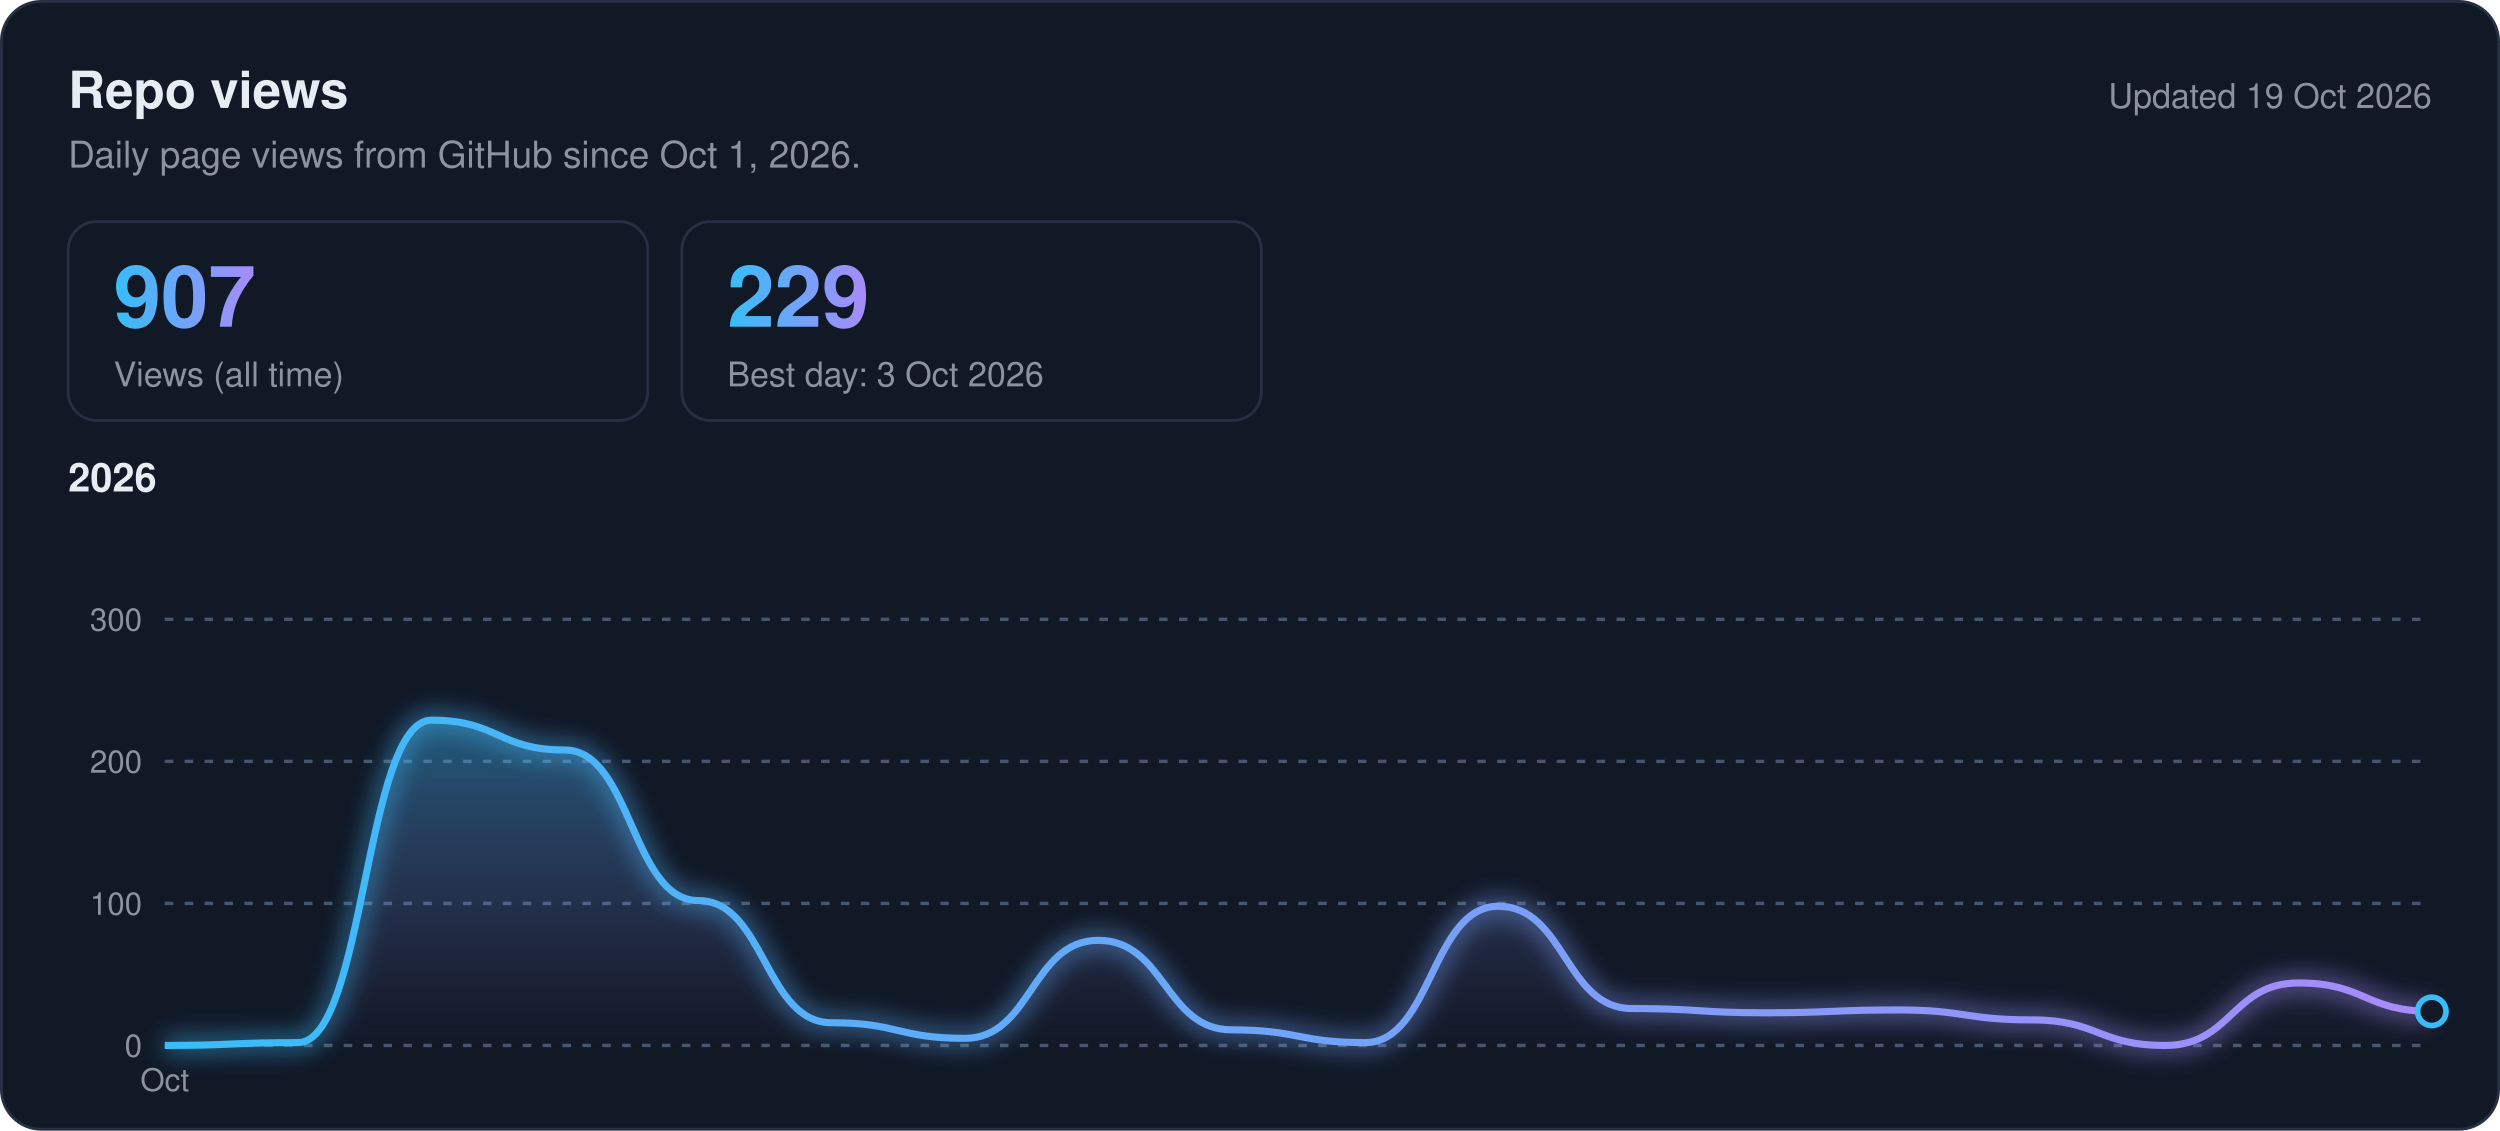
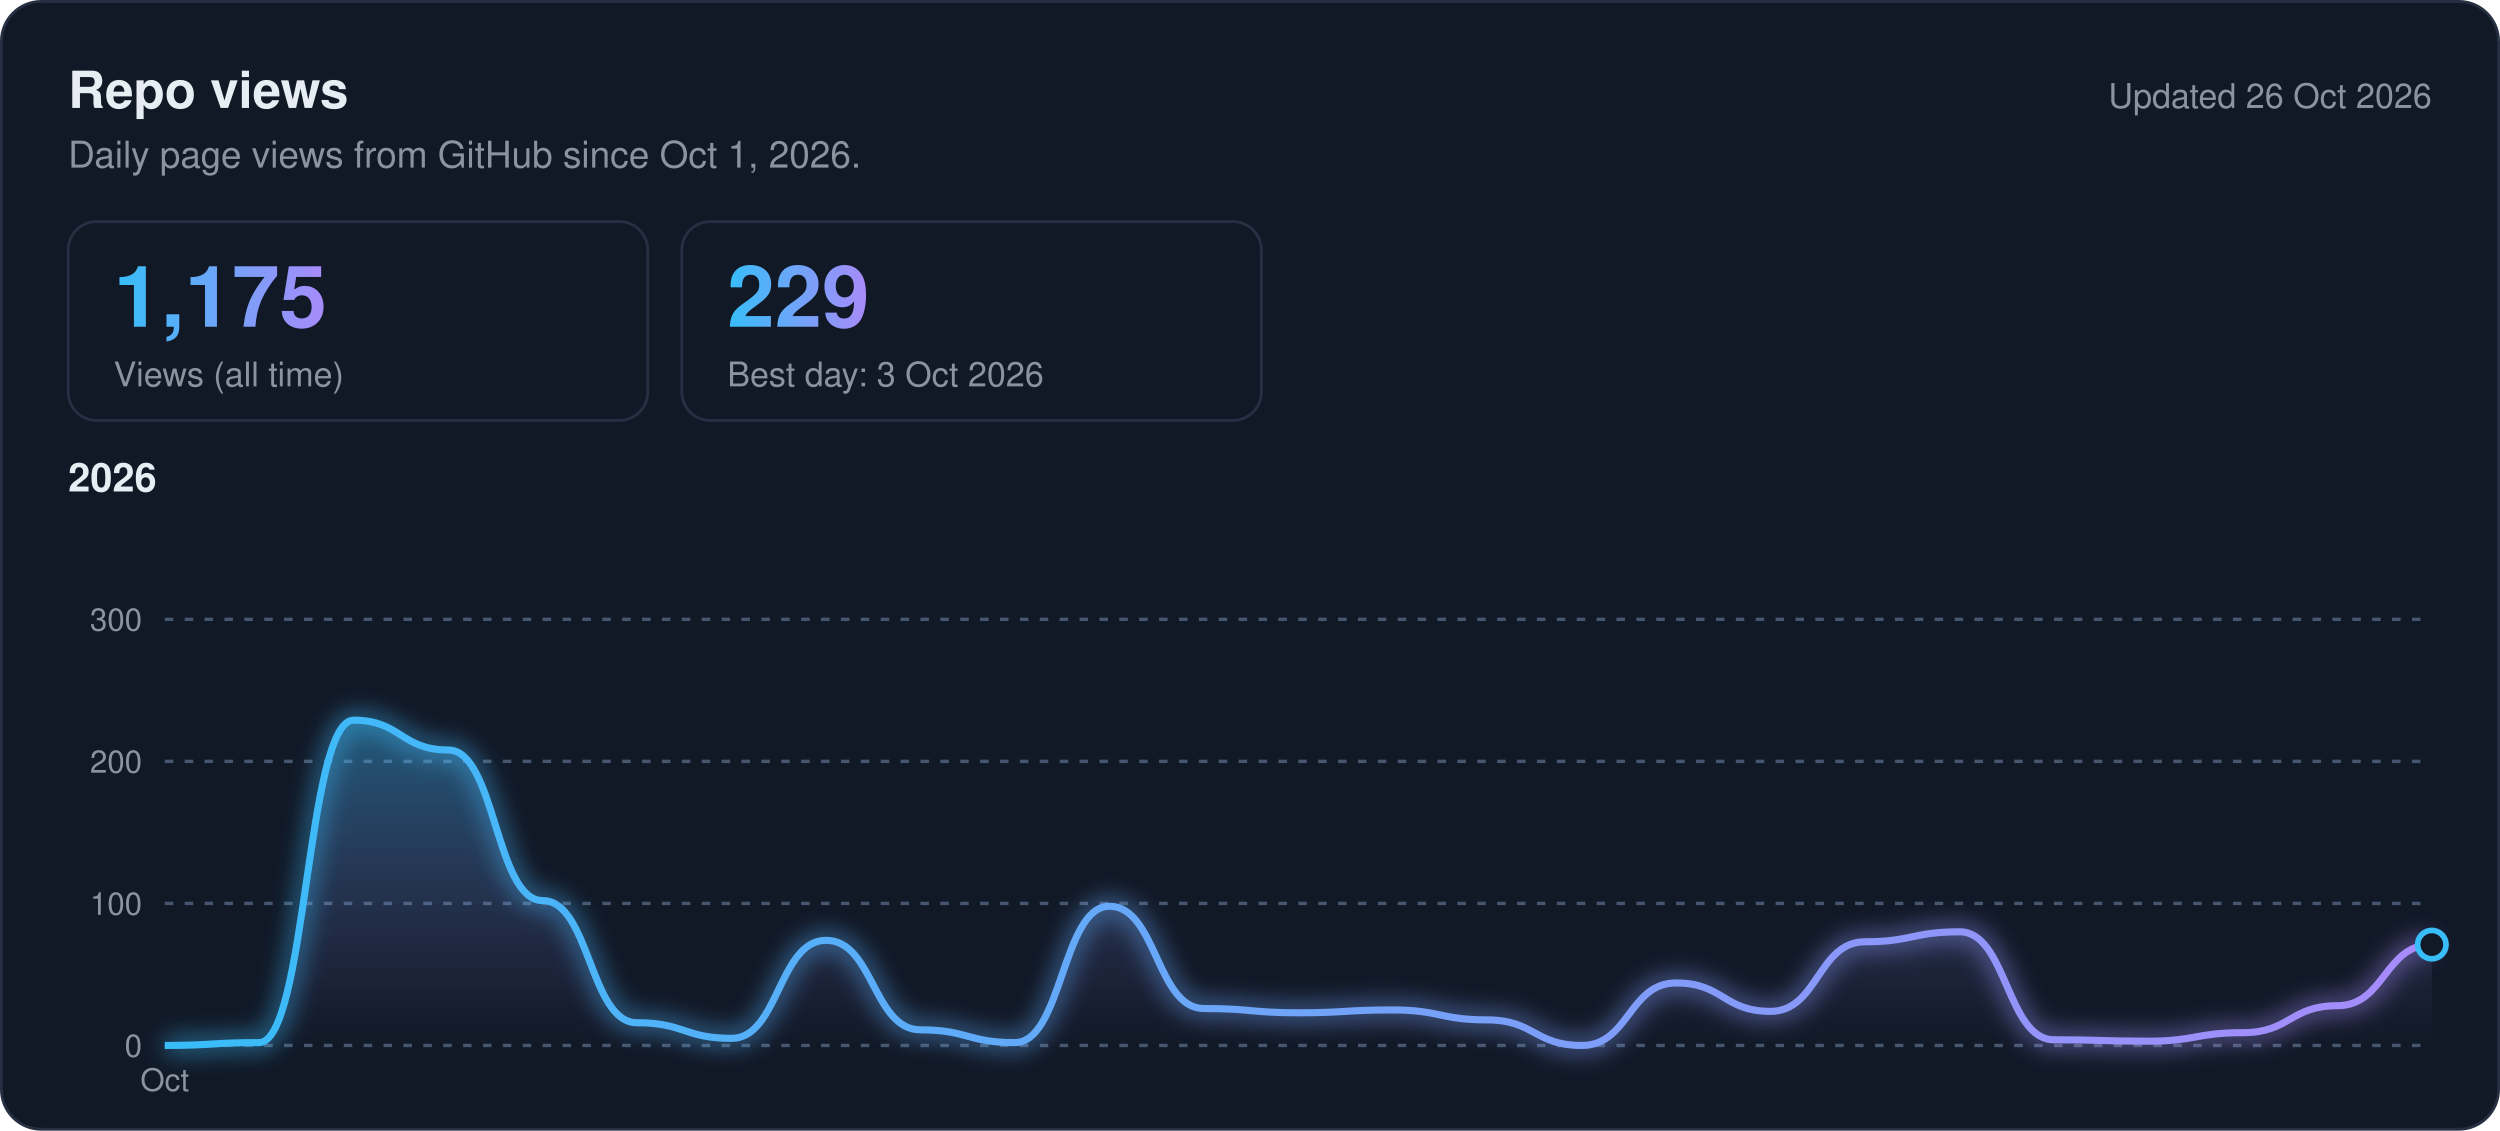
<svg xmlns="http://www.w3.org/2000/svg" viewBox="0 0 880 398" width="880" height="398" role="img" aria-label="Repo views" font-family="'Segoe UI', system-ui, -apple-system, Helvetica, Arial, sans-serif">
  <style>@keyframes draw{from{stroke-dasharray:1;stroke-dashoffset:1}to{stroke-dasharray:1;stroke-dashoffset:0}}@keyframes fade{from{opacity:0}}.ln,.gw{animation:draw 2.2s ease-out .2s backwards}.fd{animation:fade 1.4s ease 1.2s backwards}@media (prefers-reduced-motion:reduce){.lwv{display:none}}@media (prefers-reduced-motion:reduce){*{animation:none!important}}</style>
  <defs>
    <linearGradient id="lg" x1="0" x2="1">
      <stop offset="0" stop-color="#38bdf8" />
      <stop offset="1" stop-color="#a78bfa" />
    </linearGradient>
    <linearGradient id="ag" x1="0" x2="0" y1="0" y2="1">
      <stop offset="0" stop-color="#38bdf8" stop-opacity=".4" />
      <stop offset="1" stop-color="#a78bfa" stop-opacity="0" />
    </linearGradient>
    <filter id="gw" x="-5%" y="-30%" width="110%" height="160%">
      <feGaussianBlur stdDeviation="4" />
    </filter>
    <linearGradient id="wv0" gradientUnits="userSpaceOnUse" x1="0" y1="0" x2="880" y2="0" gradientTransform="translate(-20,0)">
      <stop offset="0" stop-color="#fff" stop-opacity="0" />
      <stop offset=".04" stop-color="#fff" stop-opacity="0" />
      <stop offset=".08" stop-color="#fff" stop-opacity="1" />
      <stop offset=".086" stop-color="#fff" stop-opacity="0" />
      <stop offset="1" stop-color="#fff" stop-opacity="0" />
      <animateTransform attributeName="gradientTransform" type="translate" values="-20 0;825 0" keyTimes="0;1" dur="8s" begin="2.4s" repeatCount="indefinite" />
    </linearGradient>
  </defs>
  <rect x=".5" y=".5" width="879" height="397" rx="14" fill="#111826" stroke="#263042" />
  <text x="24" y="38" font-size="18" font-weight="700" fill="#e6edf3">Repo views</text>
  <text x="24" y="59" font-size="13" fill="#8b949e">Daily page views from GitHub since Oct 1, 2026.</text>
-   <text x="856" y="38" font-size="12" fill="#8b949e" text-anchor="end">Updated 19 Oct 2026</text>
+   <text x="856" y="38" font-size="12" fill="#8b949e" text-anchor="end">Updated 26 Oct 2026</text>
  <rect x="24" y="78" width="204" height="70" rx="10" fill="none" stroke="#263042" />
-   <text x="40" y="115" font-size="30" font-weight="700" fill="url(#lg)">907</text>
+   <text x="40" y="115" font-size="30" font-weight="700" fill="url(#lg)">1,175</text>
  <text x="40" y="136" font-size="12" fill="#8b949e">Views (all time)</text>
  <rect x="240" y="78" width="204" height="70" rx="10" fill="none" stroke="#263042" />
  <text x="256" y="115" font-size="30" font-weight="700" fill="url(#lg)">229</text>
  <text x="256" y="136" font-size="12" fill="#8b949e">Best day: 3 Oct 2026</text>
  <text x="24" y="173" font-size="14" font-weight="700" fill="#e6edf3">2026</text>
  <line x1="58" x2="856" y1="368.0" y2="368.0" stroke="#46566e" stroke-width="1.2" stroke-dasharray="3 4" />
  <text x="50" y="372.0" font-size="11" fill="#8b949e" text-anchor="end">0</text>
  <line x1="58" x2="856" y1="318.0" y2="318.0" stroke="#46566e" stroke-width="1.2" stroke-dasharray="3 4" />
  <text x="50" y="322.0" font-size="11" fill="#8b949e" text-anchor="end">100</text>
  <line x1="58" x2="856" y1="268.0" y2="268.0" stroke="#46566e" stroke-width="1.2" stroke-dasharray="3 4" />
  <text x="50" y="272.0" font-size="11" fill="#8b949e" text-anchor="end">200</text>
  <line x1="58" x2="856" y1="218.0" y2="218.0" stroke="#46566e" stroke-width="1.2" stroke-dasharray="3 4" />
  <text x="50" y="222.0" font-size="11" fill="#8b949e" text-anchor="end">300</text>
  <text x="58.0" y="384" font-size="11" fill="#8b949e" text-anchor="middle">Oct</text>
-   <path class="fd" d="M58.0,368.0C81.5,368.0 81.5,367.0 104.9,367.0C128.4,367.0 128.4,253.5 151.9,253.5C175.4,253.5 175.4,264.0 198.8,264.0C222.3,264.0 222.3,317.0 245.8,317.0C269.2,317.0 269.2,360.0 292.7,360.0C316.2,360.0 316.2,365.5 339.6,365.5C363.1,365.5 363.1,331.0 386.6,331.0C410.1,331.0 410.1,362.5 433.5,362.5C457.0,362.5 457.0,367.0 480.5,367.0C503.9,367.0 503.9,319.0 527.4,319.0C550.9,319.0 550.9,355.0 574.4,355.0C597.8,355.0 597.8,356.5 621.3,356.5C644.8,356.5 644.8,355.5 668.2,355.5C691.7,355.5 691.7,359.0 715.2,359.0C738.6,359.0 738.6,368.0 762.1,368.0C785.6,368.0 785.6,346.0 809.1,346.0C832.5,346.0 832.5,356.0 856.0,356.0L856.0,368.0L58.0,368.0Z" fill="url(#ag)" style="animation-delay:1.20s" />
-   <path class="gw" d="M58.0,368.0C81.5,368.0 81.5,367.0 104.9,367.0C128.4,367.0 128.4,253.5 151.9,253.5C175.4,253.5 175.4,264.0 198.8,264.0C222.3,264.0 222.3,317.0 245.8,317.0C269.2,317.0 269.2,360.0 292.7,360.0C316.2,360.0 316.2,365.5 339.6,365.5C363.1,365.5 363.1,331.0 386.6,331.0C410.1,331.0 410.1,362.5 433.5,362.5C457.0,362.5 457.0,367.0 480.5,367.0C503.9,367.0 503.9,319.0 527.4,319.0C550.9,319.0 550.9,355.0 574.4,355.0C597.8,355.0 597.8,356.5 621.3,356.5C644.8,356.5 644.8,355.5 668.2,355.5C691.7,355.5 691.7,359.0 715.2,359.0C738.6,359.0 738.6,368.0 762.1,368.0C785.6,368.0 785.6,346.0 809.1,346.0C832.5,346.0 832.5,356.0 856.0,356.0" pathLength="1" fill="none" stroke="url(#lg)" stroke-width="7" stroke-opacity=".45" filter="url(#gw)" style="animation-delay:0.20s" />
-   <path class="ln" d="M58.0,368.0C81.5,368.0 81.5,367.0 104.9,367.0C128.4,367.0 128.4,253.5 151.9,253.5C175.4,253.5 175.4,264.0 198.8,264.0C222.3,264.0 222.3,317.0 245.8,317.0C269.2,317.0 269.2,360.0 292.7,360.0C316.2,360.0 316.2,365.5 339.6,365.5C363.1,365.5 363.1,331.0 386.6,331.0C410.1,331.0 410.1,362.5 433.5,362.5C457.0,362.5 457.0,367.0 480.5,367.0C503.9,367.0 503.9,319.0 527.4,319.0C550.9,319.0 550.9,355.0 574.4,355.0C597.8,355.0 597.8,356.5 621.3,356.5C644.8,356.5 644.8,355.5 668.2,355.5C691.7,355.5 691.7,359.0 715.2,359.0C738.6,359.0 738.6,368.0 762.1,368.0C785.6,368.0 785.6,346.0 809.1,346.0C832.5,346.0 832.5,356.0 856.0,356.0" pathLength="1" fill="none" stroke="url(#lg)" stroke-width="2.5" stroke-linejoin="round" style="animation-delay:0.20s" />
-   <path class="lwv" d="M58.0,368.0C81.5,368.0 81.5,367.0 104.9,367.0C128.4,367.0 128.4,253.5 151.9,253.5C175.4,253.5 175.4,264.0 198.8,264.0C222.3,264.0 222.3,317.0 245.8,317.0C269.2,317.0 269.2,360.0 292.7,360.0C316.2,360.0 316.2,365.5 339.6,365.5C363.1,365.5 363.1,331.0 386.6,331.0C410.1,331.0 410.1,362.5 433.5,362.5C457.0,362.5 457.0,367.0 480.5,367.0C503.9,367.0 503.9,319.0 527.4,319.0C550.9,319.0 550.9,355.0 574.4,355.0C597.8,355.0 597.8,356.5 621.3,356.5C644.8,356.5 644.8,355.5 668.2,355.5C691.7,355.5 691.7,359.0 715.2,359.0C738.6,359.0 738.6,368.0 762.1,368.0C785.6,368.0 785.6,346.0 809.1,346.0C832.5,346.0 832.5,356.0 856.0,356.0" fill="none" stroke="url(#wv0)" stroke-width="5.5" stroke-linecap="round" filter="url(#gw)" />
-   <path class="lwv" d="M58.0,368.0C81.5,368.0 81.5,367.0 104.9,367.0C128.4,367.0 128.4,253.5 151.9,253.5C175.4,253.5 175.4,264.0 198.8,264.0C222.3,264.0 222.3,317.0 245.8,317.0C269.2,317.0 269.2,360.0 292.7,360.0C316.2,360.0 316.2,365.5 339.6,365.5C363.1,365.5 363.1,331.0 386.6,331.0C410.1,331.0 410.1,362.5 433.5,362.5C457.0,362.5 457.0,367.0 480.5,367.0C503.9,367.0 503.9,319.0 527.4,319.0C550.9,319.0 550.9,355.0 574.4,355.0C597.8,355.0 597.8,356.5 621.3,356.5C644.8,356.5 644.8,355.5 668.2,355.5C691.7,355.5 691.7,359.0 715.2,359.0C738.6,359.0 738.6,368.0 762.1,368.0C785.6,368.0 785.6,346.0 809.1,346.0C832.5,346.0 832.5,356.0 856.0,356.0" fill="none" stroke="url(#wv0)" stroke-width="2" stroke-linecap="round" />
-   <circle class="fd" cx="856.0" cy="356.0" r="5" fill="#111826" stroke="#38bdf8" stroke-width="2" style="animation-delay:1.20s" />
+   <path class="fd" d="M58.0,368.0C74.6,368.0 74.6,367.0 91.2,367.0C107.9,367.0 107.9,253.5 124.5,253.5C141.1,253.5 141.1,264.0 157.8,264.0C174.4,264.0 174.4,317.0 191.0,317.0C207.6,317.0 207.6,360.0 224.2,360.0C240.9,360.0 240.9,365.5 257.5,365.5C274.1,365.5 274.1,331.0 290.8,331.0C307.4,331.0 307.4,362.5 324.0,362.5C340.6,362.5 340.6,367.0 357.2,367.0C373.9,367.0 373.9,319.0 390.5,319.0C407.1,319.0 407.1,355.0 423.8,355.0C440.4,355.0 440.4,356.5 457.0,356.5C473.6,356.5 473.6,355.5 490.2,355.5C506.9,355.5 506.9,359.0 523.5,359.0C540.1,359.0 540.1,368.0 556.8,368.0C573.4,368.0 573.4,346.0 590.0,346.0C606.6,346.0 606.6,356.0 623.2,356.0C639.9,356.0 639.9,331.5 656.5,331.5C673.1,331.5 673.1,328.0 689.8,328.0C706.4,328.0 706.4,366.0 723.0,366.0C739.6,366.0 739.6,366.5 756.2,366.5C772.9,366.5 772.9,363.5 789.5,363.5C806.1,363.5 806.1,354.0 822.8,354.0C839.4,354.0 839.4,332.5 856.0,332.5L856.0,368.0L58.0,368.0Z" fill="url(#ag)" style="animation-delay:1.20s" />
+   <path class="gw" d="M58.0,368.0C74.6,368.0 74.6,367.0 91.2,367.0C107.9,367.0 107.9,253.5 124.5,253.5C141.1,253.5 141.1,264.0 157.8,264.0C174.4,264.0 174.4,317.0 191.0,317.0C207.6,317.0 207.6,360.0 224.2,360.0C240.9,360.0 240.9,365.5 257.5,365.5C274.1,365.5 274.1,331.0 290.8,331.0C307.4,331.0 307.4,362.5 324.0,362.5C340.6,362.5 340.6,367.0 357.2,367.0C373.9,367.0 373.9,319.0 390.5,319.0C407.1,319.0 407.1,355.0 423.8,355.0C440.4,355.0 440.4,356.5 457.0,356.5C473.6,356.5 473.6,355.5 490.2,355.5C506.9,355.5 506.9,359.0 523.5,359.0C540.1,359.0 540.1,368.0 556.8,368.0C573.4,368.0 573.4,346.0 590.0,346.0C606.6,346.0 606.6,356.0 623.2,356.0C639.9,356.0 639.9,331.5 656.5,331.5C673.1,331.5 673.1,328.0 689.8,328.0C706.4,328.0 706.4,366.0 723.0,366.0C739.6,366.0 739.6,366.5 756.2,366.5C772.9,366.5 772.9,363.5 789.5,363.5C806.1,363.5 806.1,354.0 822.8,354.0C839.4,354.0 839.4,332.5 856.0,332.5" pathLength="1" fill="none" stroke="url(#lg)" stroke-width="7" stroke-opacity=".45" filter="url(#gw)" style="animation-delay:0.20s" />
+   <path class="ln" d="M58.0,368.0C74.6,368.0 74.6,367.0 91.2,367.0C107.9,367.0 107.9,253.5 124.5,253.5C141.1,253.5 141.1,264.0 157.8,264.0C174.4,264.0 174.4,317.0 191.0,317.0C207.6,317.0 207.6,360.0 224.2,360.0C240.9,360.0 240.9,365.5 257.5,365.5C274.1,365.5 274.1,331.0 290.8,331.0C307.4,331.0 307.4,362.5 324.0,362.5C340.6,362.5 340.6,367.0 357.2,367.0C373.9,367.0 373.9,319.0 390.5,319.0C407.1,319.0 407.1,355.0 423.8,355.0C440.4,355.0 440.4,356.5 457.0,356.5C473.6,356.5 473.6,355.5 490.2,355.5C506.9,355.5 506.9,359.0 523.5,359.0C540.1,359.0 540.1,368.0 556.8,368.0C573.4,368.0 573.4,346.0 590.0,346.0C606.6,346.0 606.6,356.0 623.2,356.0C639.9,356.0 639.9,331.5 656.5,331.5C673.1,331.5 673.1,328.0 689.8,328.0C706.4,328.0 706.4,366.0 723.0,366.0C739.6,366.0 739.6,366.5 756.2,366.5C772.9,366.5 772.9,363.5 789.5,363.5C806.1,363.5 806.1,354.0 822.8,354.0C839.4,354.0 839.4,332.5 856.0,332.5" pathLength="1" fill="none" stroke="url(#lg)" stroke-width="2.5" stroke-linejoin="round" style="animation-delay:0.20s" />
+   <path class="lwv" d="M58.0,368.0C74.6,368.0 74.6,367.0 91.2,367.0C107.9,367.0 107.9,253.5 124.5,253.5C141.1,253.5 141.1,264.0 157.8,264.0C174.4,264.0 174.4,317.0 191.0,317.0C207.6,317.0 207.6,360.0 224.2,360.0C240.9,360.0 240.9,365.5 257.5,365.5C274.1,365.5 274.1,331.0 290.8,331.0C307.4,331.0 307.4,362.5 324.0,362.5C340.6,362.5 340.6,367.0 357.2,367.0C373.9,367.0 373.9,319.0 390.5,319.0C407.1,319.0 407.1,355.0 423.8,355.0C440.4,355.0 440.4,356.5 457.0,356.5C473.6,356.5 473.6,355.5 490.2,355.5C506.9,355.5 506.9,359.0 523.5,359.0C540.1,359.0 540.1,368.0 556.8,368.0C573.4,368.0 573.4,346.0 590.0,346.0C606.6,346.0 606.6,356.0 623.2,356.0C639.9,356.0 639.9,331.5 656.5,331.5C673.1,331.5 673.1,328.0 689.8,328.0C706.4,328.0 706.4,366.0 723.0,366.0C739.6,366.0 739.6,366.5 756.2,366.5C772.9,366.5 772.9,363.5 789.5,363.5C806.1,363.5 806.1,354.0 822.8,354.0C839.4,354.0 839.4,332.5 856.0,332.5" fill="none" stroke="url(#wv0)" stroke-width="5.5" stroke-linecap="round" filter="url(#gw)" />
+   <path class="lwv" d="M58.0,368.0C74.6,368.0 74.6,367.0 91.2,367.0C107.9,367.0 107.9,253.5 124.5,253.5C141.1,253.5 141.1,264.0 157.8,264.0C174.4,264.0 174.4,317.0 191.0,317.0C207.6,317.0 207.6,360.0 224.2,360.0C240.9,360.0 240.9,365.5 257.5,365.5C274.1,365.5 274.1,331.0 290.8,331.0C307.4,331.0 307.4,362.5 324.0,362.5C340.6,362.5 340.6,367.0 357.2,367.0C373.9,367.0 373.9,319.0 390.5,319.0C407.1,319.0 407.1,355.0 423.8,355.0C440.4,355.0 440.4,356.5 457.0,356.5C473.6,356.5 473.6,355.5 490.2,355.5C506.9,355.5 506.9,359.0 523.5,359.0C540.1,359.0 540.1,368.0 556.8,368.0C573.4,368.0 573.4,346.0 590.0,346.0C606.6,346.0 606.6,356.0 623.2,356.0C639.9,356.0 639.9,331.5 656.5,331.5C673.1,331.5 673.1,328.0 689.8,328.0C706.4,328.0 706.4,366.0 723.0,366.0C739.6,366.0 739.6,366.5 756.2,366.5C772.9,366.5 772.9,363.5 789.5,363.5C806.1,363.5 806.1,354.0 822.8,354.0C839.4,354.0 839.4,332.5 856.0,332.5" fill="none" stroke="url(#wv0)" stroke-width="2" stroke-linecap="round" />
+   <circle class="fd" cx="856.0" cy="332.5" r="5" fill="#111826" stroke="#38bdf8" stroke-width="2" style="animation-delay:1.20s" />
</svg>
